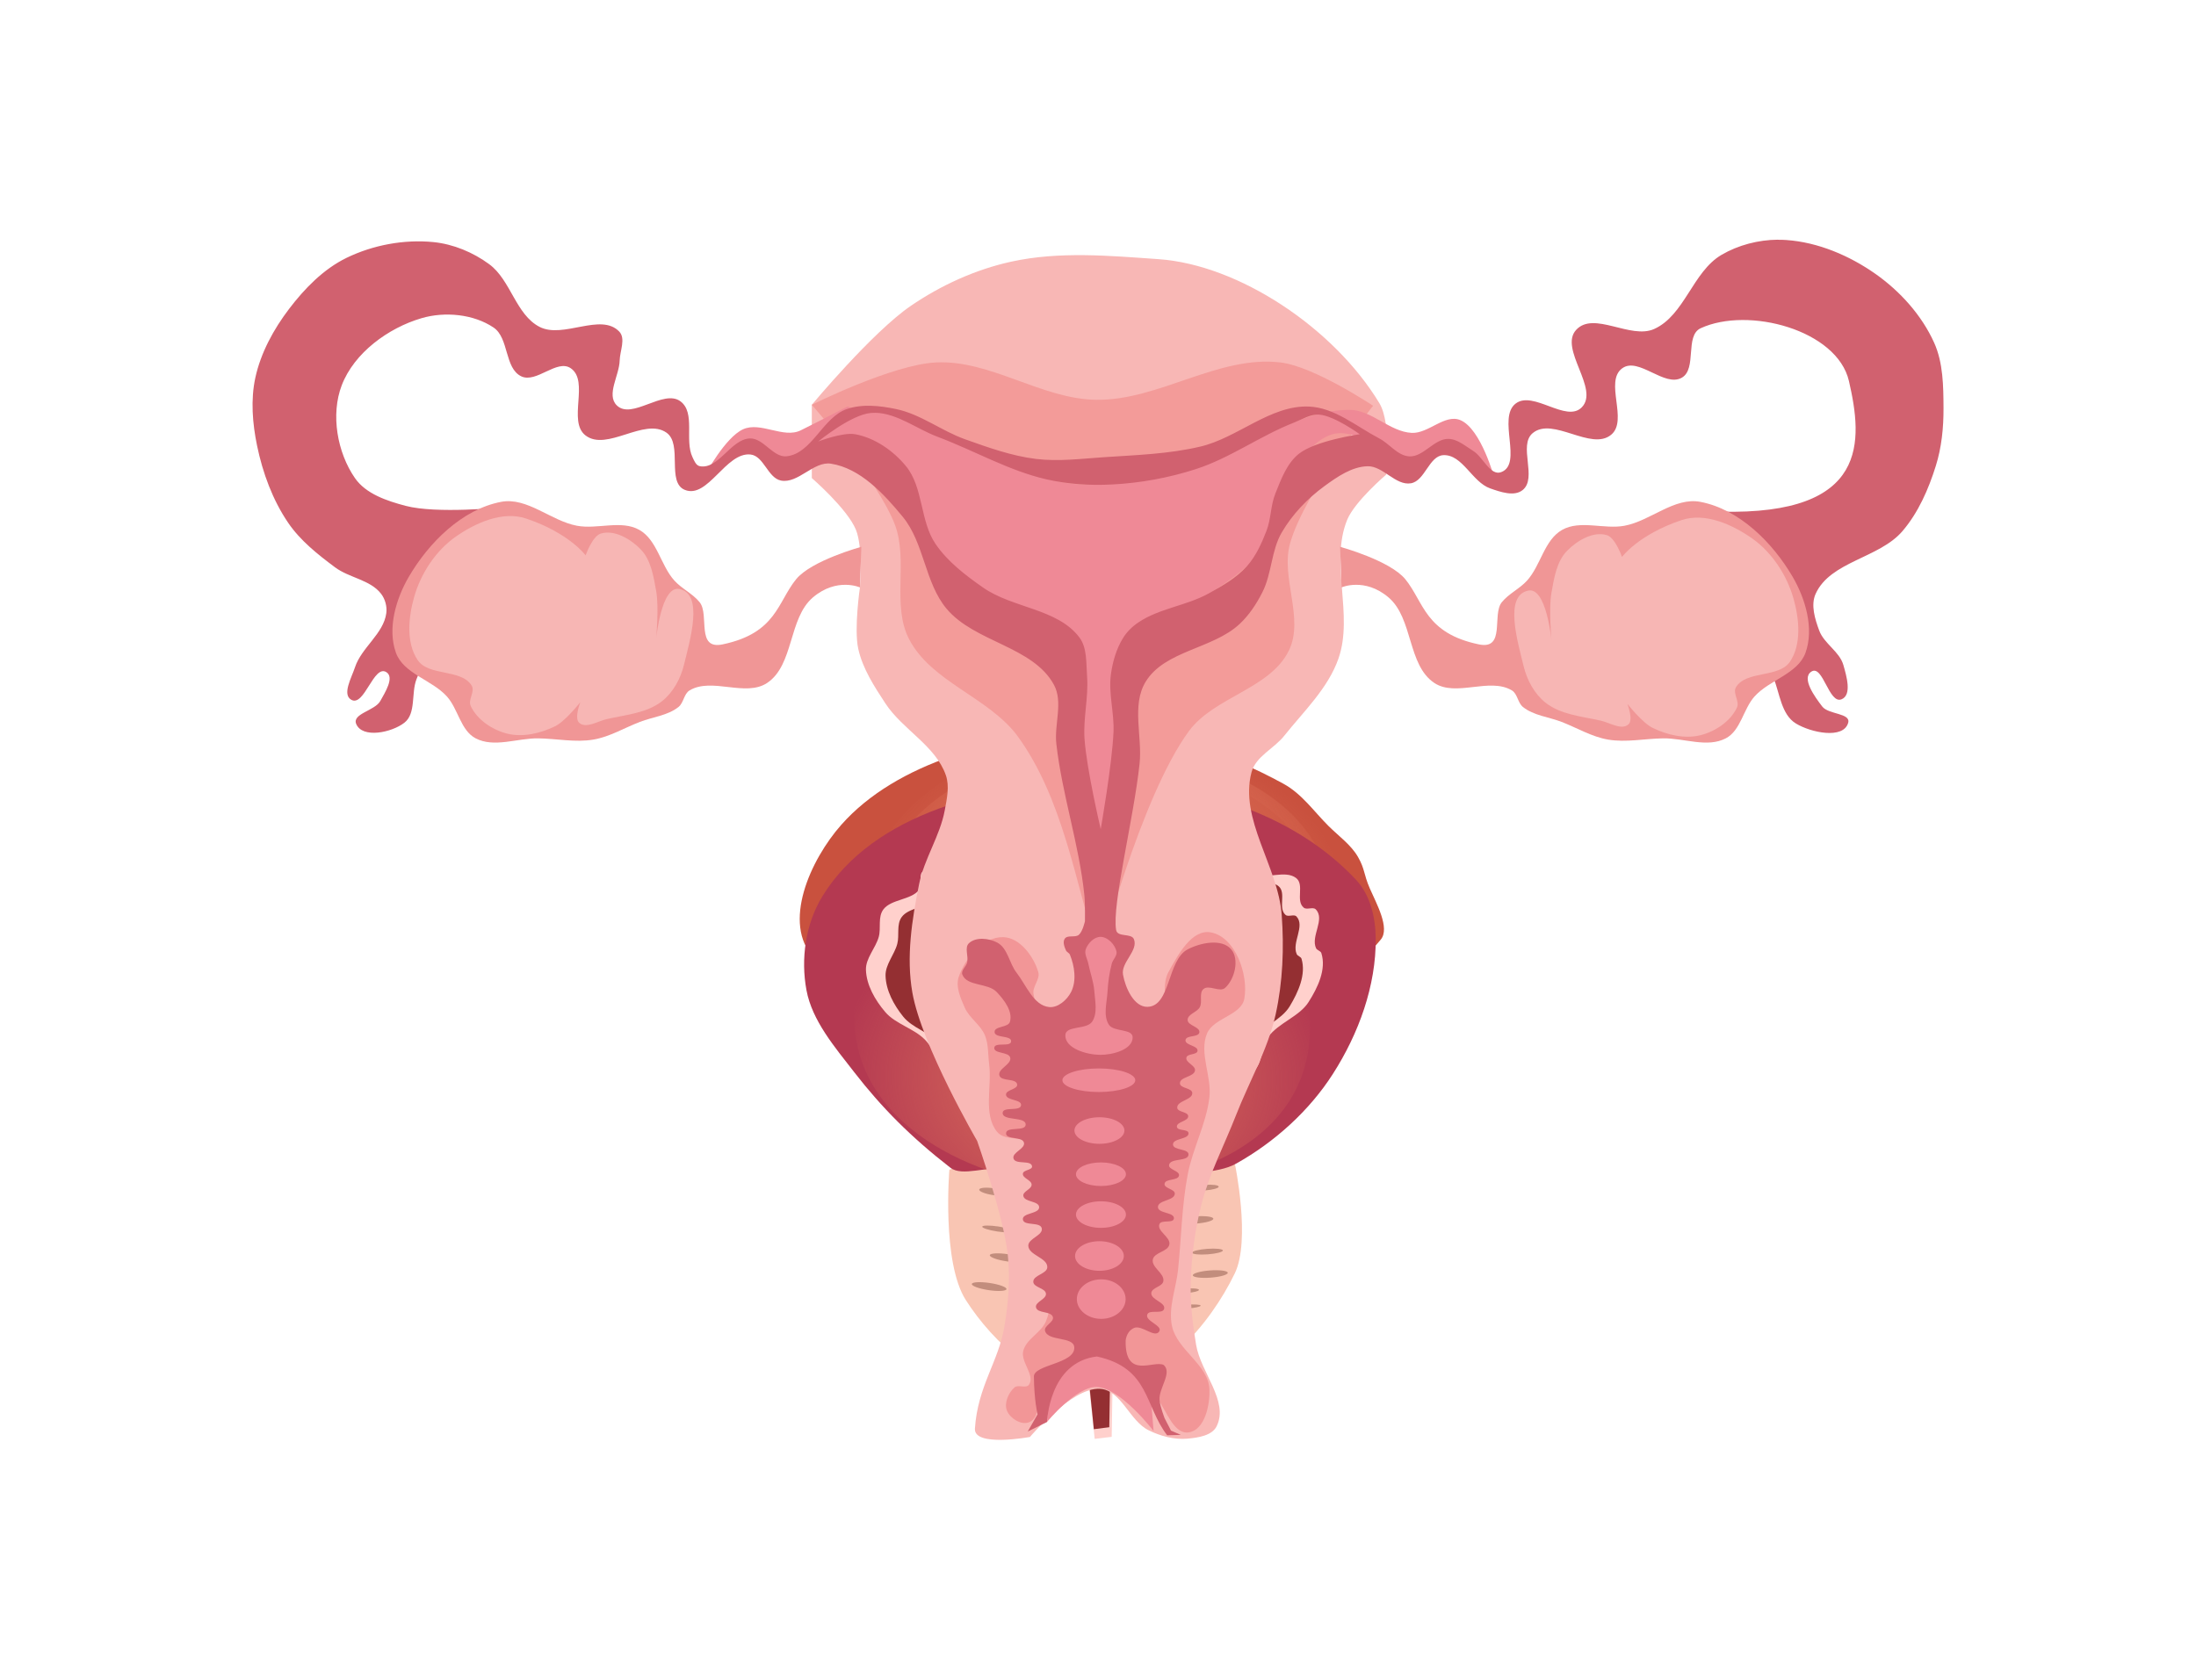
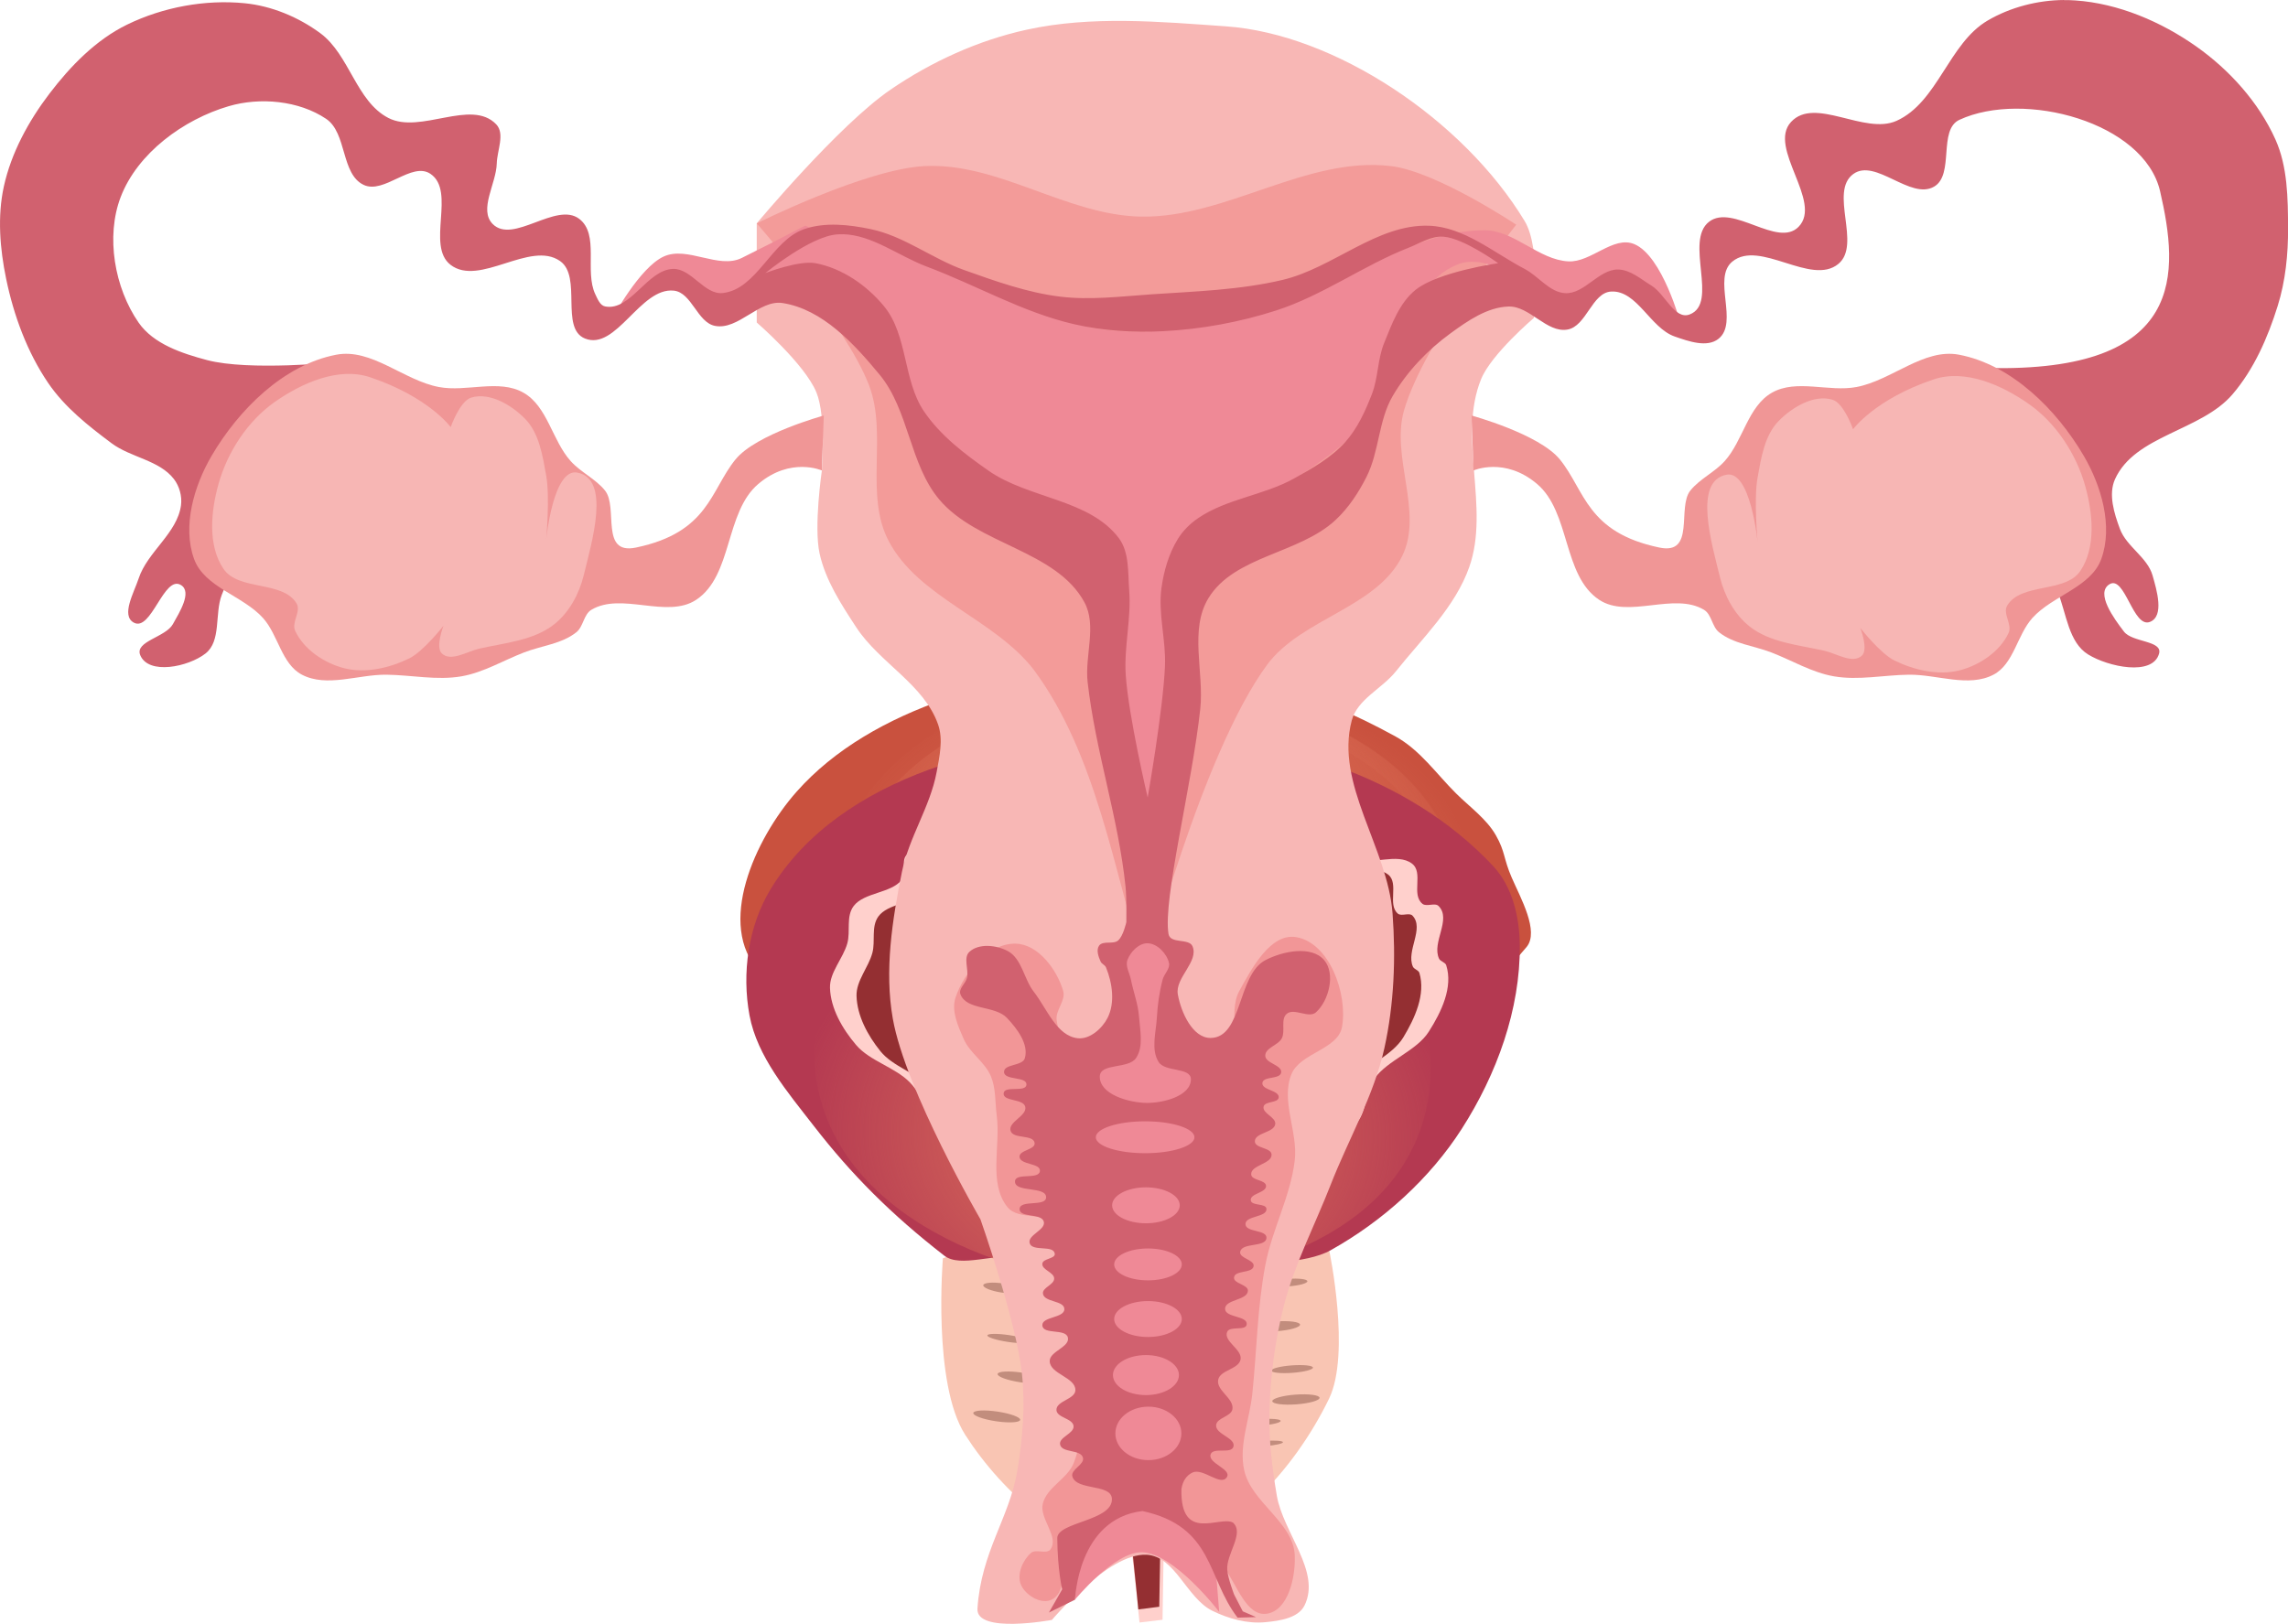
- <svg xmlns="http://www.w3.org/2000/svg" xmlns:xlink="http://www.w3.org/1999/xlink" width="264.583mm" height="202.406mm" viewBox="0 0 264.583 202.406" version="1.1" id="svg4422">
+ <svg xmlns="http://www.w3.org/2000/svg" xmlns:xlink="http://www.w3.org/1999/xlink" width="203.729mm" height="144.634mm" viewBox="0 0 203.729 144.634" version="1.1" id="svg4422">
  <defs id="defs4416">
    <radialGradient gradientUnits="userSpaceOnUse" gradientTransform="matrix(3.78644,0,0,-3.224037,-280.3314,536.3831)" r="3.589" fy="130.596" fx="100.741" cy="130.596" cx="100.741" id="radialGradient4567-8-8" xlink:href="#linearGradient4565" />
    <linearGradient id="linearGradient4565">
      <stop id="stop4561" offset="0" style="stop-color:#e0765d;stop-opacity:1;" />
      <stop id="stop4563" offset="1" style="stop-color:#e0765d;stop-opacity:0;" />
    </linearGradient>
    <radialGradient gradientUnits="userSpaceOnUse" gradientTransform="matrix(1,0,0,0.6975751,0,35.48113)" r="13.196" fy="117.322" fx="100.936" cy="117.322" cx="100.936" id="radialGradient4834" xlink:href="#linearGradient4565" />
    <radialGradient gradientUnits="userSpaceOnUse" gradientTransform="matrix(3.78644,0,0,3.224037,-281.3972,-292.3666)" r="3.589" fy="130.596" fx="100.741" cy="130.596" cx="100.741" id="radialGradient4567-8" xlink:href="#linearGradient4565" />
    <radialGradient gradientUnits="userSpaceOnUse" gradientTransform="matrix(1,0,0,1.007483,0,-0.9172409)" r="9.139" fy="122.57" fx="101.207" cy="122.57" cx="101.207" id="radialGradient4516" xlink:href="#linearGradient4510" />
    <linearGradient id="linearGradient4510">
      <stop id="stop4506" offset="0" style="stop-color:#ed8164;stop-opacity:1;" />
      <stop id="stop4508" offset="1" style="stop-color:#ed8164;stop-opacity:0;" />
    </linearGradient>
    <radialGradient gradientUnits="userSpaceOnUse" gradientTransform="matrix(0.8961218,0,0,7.440739,10.4033,-895.87)" r="0.598" fy="138.921" fx="100.747" cy="138.921" cx="100.747" id="radialGradient4557" xlink:href="#linearGradient4555" />
    <linearGradient id="linearGradient4555">
      <stop id="stop4551" offset="0" style="stop-color:#e67a5f;stop-opacity:1;" />
      <stop id="stop4553" offset="1" style="stop-color:#e67a5f;stop-opacity:0;" />
    </linearGradient>
    <radialGradient gradientUnits="userSpaceOnUse" gradientTransform="matrix(1,0,0,0.5234765,0,62.23229)" r="3.589" fy="130.596" fx="100.741" cy="130.596" cx="100.741" id="radialGradient4567" xlink:href="#linearGradient4565" />
  </defs>
-   <g id="layer1" transform="translate(-289.4516,-64.14978)">
+   <g id="layer1" transform="translate(-319.8787,-93.03585)">
    <g id="g811" transform="matrix(1.865279,0,0,1.865279,171.0344,-305.3597)">
      <g transform="matrix(1.172931,0.0319587,-0.02925164,1.073577,19.90321,126.4096)" id="g705">
        <path style="fill:#f9c5b3;fill-opacity:1;stroke:none;stroke-width:0.265px;stroke-linecap:butt;stroke-linejoin:miter;stroke-opacity:1" d="m 101.272,147.245 c 3.396,-0.283 6.08,-3.923 7.38,-7.073 0.835,-2.022 -0.154,-6.56 -0.154,-6.56 0,0 -1.833,-0.051 -2.713,0.164 -1.76,0.43 -3.486,2.217 -4.966,2.211 -2.105,-0.008 -2.455,-2.277 -4.017,-2.537 -1.356,-0.225 -4.012,0.956 -4.012,0.956 0,0 -0.288,5.582 1.102,7.816 1.572,2.526 4.415,5.27 7.38,5.023 z" id="path4496" />
        <path style="fill:#c9513e;fill-opacity:1;stroke:none;stroke-width:0.265px;stroke-linecap:butt;stroke-linejoin:miter;stroke-opacity:1" d="m 85.019,121.889 c -1.827,-2.011 -0.348,-5.889 1.305,-8.045 2.966,-3.871 8.477,-5.599 13.336,-6.016 3.754,-0.322 7.659,0.981 10.944,2.827 1.028,0.577 1.715,1.619 2.537,2.464 0.572,0.588 1.268,1.095 1.667,1.812 0.406,0.73 0.329,1.013 0.694,1.867 0.381,0.891 1.187,2.352 0.683,3.062 -6.021,8.493 -24.165,9.735 -31.166,2.029 z" id="path4498" />
        <path style="fill:url(#radialGradient4567-8-8);fill-opacity:1;stroke:url(#radialGradient4834);stroke-width:1.278px;stroke-linecap:butt;stroke-linejoin:miter;stroke-opacity:1" d="m 88.38,119.193 c -0.131,-7.282 7.335,-10.181 11.811,-10.418 4.879,-0.258 13.465,2.035 13.3,9.971 -0.125,6.049 -6.708,6.395 -10.429,6.473 -1.022,0.018 -2.891,-1.657 -2.891,-1.657 0,0 -1.899,2.322 -3.009,2.326 -3.233,0.013 -8.687,-1.439 -8.782,-6.696 z" id="path4559-9-4" />
        <path style="fill:#b43951;fill-opacity:1;stroke:none;stroke-width:0.265px;stroke-linecap:butt;stroke-linejoin:miter;stroke-opacity:1" d="m 100.913,136.226 c 1.472,0.026 2.199,-1.036 3.598,-1.603 1.158,-0.47 3.01,-0.378 4.033,-1.041 2.127,-1.381 3.974,-3.332 5.2,-5.551 1.372,-2.483 2.254,-5.395 2.161,-8.23 -0.041,-1.227 -0.347,-2.58 -1.169,-3.492 -3.529,-3.913 -9.053,-5.654 -14.496,-5.436 -5.694,0.228 -12.188,2.217 -14.858,7.32 -0.881,1.683 -1.091,3.789 -0.725,5.653 0.359,1.826 1.637,3.368 2.754,4.856 1.559,2.077 3.212,3.804 5.432,5.584 0.674,0.54 2.049,-0.189 3.048,-0.003 1.765,0.329 3.228,1.911 5.022,1.943 z" id="path4500" />
        <path style="fill:url(#radialGradient4567-8);fill-opacity:1;stroke:none;stroke-width:1.278px;stroke-linecap:butt;stroke-linejoin:miter;stroke-opacity:1" d="m 87.314,124.824 c -0.131,7.282 7.335,10.181 11.811,10.418 4.879,0.258 13.465,-2.035 13.3,-9.971 -0.125,-6.049 -6.708,-6.395 -10.429,-6.473 -1.022,-0.018 -2.891,1.657 -2.891,1.657 0,0 -1.899,-2.322 -3.009,-2.326 -3.233,-0.013 -8.687,1.439 -8.782,6.696 z" id="path4559-9" />
        <path style="fill:#ffd0cc;fill-opacity:1;stroke:none;stroke-width:0.281px;stroke-linecap:butt;stroke-linejoin:miter;stroke-opacity:1" d="m 102.122,150.205 -0.932,0.15 c 0,0 -0.581,-4.919 -1.012,-7.36 -0.114,-0.647 -0.357,-1.275 -0.417,-1.929 -0.165,-1.823 0.18,-3.657 0.179,-5.487 -3.83e-4,-0.587 0.153,-1.209 -0.06,-1.76 -0.373,-0.969 -1.148,-1.817 -2.023,-2.434 -0.963,-0.679 -2.296,-0.713 -3.352,-1.255 -0.663,-0.34 -1.335,-0.711 -1.845,-1.236 -0.627,-0.645 -0.792,-1.611 -1.408,-2.266 -0.617,-0.656 -1.65,-0.899 -2.222,-1.592 -0.592,-0.717 -1.081,-1.602 -1.131,-2.509 -0.038,-0.698 0.499,-1.32 0.655,-2.004 0.124,-0.547 -0.093,-1.19 0.218,-1.667 0.405,-0.621 1.502,-0.607 1.924,-1.217 0.227,-0.329 -0.099,-0.906 0.218,-1.161 0.649,-0.522 1.945,0.522 2.559,-0.037 0.286,-0.261 -0.233,-0.87 0.06,-1.124 1.022,-0.888 2.93,0.731 4.166,0.131 0.276,-0.134 0.209,-0.691 0.516,-0.73 0.2,-0.025 0.266,0.312 0.456,0.375 0.638,0.209 1.358,0.017 2.023,-0.094 0.531,-0.088 1.008,-0.469 1.547,-0.449 0.795,0.029 1.43,0.751 2.222,0.824 0.889,0.083 1.763,-0.622 2.638,-0.449 0.779,0.154 1.228,1.018 1.984,1.255 0.741,0.232 1.737,-0.355 2.341,0.112 0.501,0.388 -0.01,1.375 0.476,1.779 0.165,0.137 0.506,-0.078 0.655,0.075 0.558,0.576 -0.249,1.624 0.079,2.341 0.056,0.122 0.257,0.154 0.298,0.281 0.31,0.969 -0.141,2.079 -0.635,2.978 -0.482,0.878 -1.631,1.301 -2.162,2.154 -0.369,0.592 -0.248,1.396 -0.655,1.966 -0.469,0.658 -1.235,1.091 -1.944,1.517 -1.278,0.767 -2.911,0.957 -4.106,1.835 -0.73,0.537 -1.47,1.194 -1.765,2.022 -0.835,2.345 0.246,4.943 0.317,7.416 0.091,3.183 0.139,9.55 0.139,9.55 z" id="path4502-3" />
        <path style="fill:#942f32;fill-opacity:1;stroke:none;stroke-width:0.265px;stroke-linecap:butt;stroke-linejoin:miter;stroke-opacity:1" d="m 101.979,149.63 -0.852,0.145 c 0,0 -0.531,-4.76 -0.924,-7.121 -0.104,-0.626 -0.326,-1.234 -0.381,-1.866 -0.151,-1.764 0.164,-3.539 0.163,-5.309 -3.4e-4,-0.568 0.14,-1.169 -0.054,-1.703 -0.341,-0.938 -1.049,-1.758 -1.848,-2.356 -0.88,-0.657 -2.097,-0.69 -3.062,-1.214 -0.605,-0.329 -1.22,-0.688 -1.685,-1.196 -0.573,-0.625 -0.724,-1.559 -1.287,-2.193 -0.564,-0.635 -1.507,-0.87 -2.029,-1.54 -0.541,-0.694 -0.988,-1.55 -1.033,-2.428 -0.035,-0.675 0.456,-1.278 0.598,-1.939 0.113,-0.53 -0.085,-1.151 0.199,-1.613 0.37,-0.601 1.372,-0.587 1.758,-1.178 0.208,-0.319 -0.09,-0.877 0.199,-1.123 0.593,-0.505 1.777,0.505 2.337,-0.036 0.261,-0.252 -0.213,-0.842 0.054,-1.087 0.934,-0.859 2.676,0.707 3.805,0.127 0.252,-0.129 0.191,-0.669 0.471,-0.707 0.182,-0.025 0.243,0.302 0.417,0.362 0.583,0.202 1.241,0.016 1.848,-0.091 0.485,-0.085 0.921,-0.454 1.413,-0.435 0.726,0.028 1.306,0.726 2.029,0.797 0.812,0.08 1.611,-0.602 2.41,-0.435 0.712,0.149 1.122,0.985 1.812,1.214 0.677,0.225 1.586,-0.344 2.138,0.109 0.458,0.375 -0.009,1.33 0.435,1.721 0.151,0.133 0.462,-0.076 0.598,0.072 0.51,0.557 -0.228,1.572 0.072,2.265 0.051,0.118 0.235,0.149 0.272,0.272 0.283,0.938 -0.129,2.012 -0.58,2.881 -0.441,0.849 -1.49,1.259 -1.975,2.084 -0.337,0.573 -0.227,1.351 -0.598,1.903 -0.429,0.637 -1.128,1.056 -1.776,1.468 -1.167,0.742 -2.66,0.926 -3.751,1.776 -0.667,0.519 -1.343,1.156 -1.613,1.957 -0.763,2.269 0.225,4.783 0.29,7.176 0.083,3.08 0.127,9.241 0.127,9.241 z" id="path4502" />
        <path style="fill:url(#radialGradient4516);fill-opacity:1;stroke:none;stroke-width:0.265px;stroke-linecap:butt;stroke-linejoin:miter;stroke-opacity:1" d="m 107.705,125.875 c -0.541,0.188 -0.856,0.845 -1.413,0.978 -0.439,0.105 -0.89,-0.168 -1.341,-0.181 -1.465,-0.044 -2.928,0.168 -4.385,0.326 -1.189,0.129 -2.388,0.785 -3.552,0.507 -1.147,-0.274 -1.879,-1.437 -2.899,-2.029 -0.635,-0.369 -1.76,-0.245 -1.993,-0.942 -0.338,-1.01 0.993,-1.883 1.486,-2.827 0.631,-1.207 0.742,-2.883 1.884,-3.624 1.36,-0.882 3.238,-0.389 4.856,-0.29 1.263,0.078 2.689,-0.027 3.733,0.689 0.456,0.313 0.41,1.106 0.87,1.413 1.505,1.008 4.695,-0.813 5.364,0.87 0.264,0.665 -1.219,0.993 -1.305,1.703 -0.051,0.419 0.642,0.76 0.507,1.16 -0.119,0.354 -0.822,0.205 -0.978,0.544 -0.233,0.503 0.664,1.191 0.326,1.631 -0.236,0.307 -0.794,-0.054 -1.16,0.072 z" id="path4504" />
        <path style="fill:#7f2528;fill-opacity:1;stroke:none;stroke-width:0.265px;stroke-linecap:butt;stroke-linejoin:miter;stroke-opacity:1" d="m 100.713,143.44 0.507,-5.907 -0.544,-5.219 -0.652,5.327 z" id="path4526" />
        <path style="fill:url(#radialGradient4557);fill-opacity:1;stroke:none;stroke-width:0.224px;stroke-linecap:butt;stroke-linejoin:miter;stroke-opacity:1" d="m 100.766,142.257 0.455,-4.725 -0.487,-4.174 -0.585,4.261 z" id="path4526-9" />
        <path style="fill:url(#radialGradient4567);fill-opacity:1;stroke:none;stroke-width:0.265px;stroke-linecap:butt;stroke-linejoin:miter;stroke-opacity:1" d="m 97.377,129.97 c -0.035,1.182 1.937,1.653 3.119,1.691 1.289,0.042 3.556,-0.33 3.513,-1.619 -0.033,-0.982 -1.772,-1.038 -2.754,-1.051 -0.27,-0.003 -0.764,0.269 -0.764,0.269 0,0 -0.501,-0.377 -0.795,-0.378 -0.854,-0.002 -2.294,0.234 -2.319,1.087 z" id="path4559" />
        <ellipse style="opacity:1;fill:#c28d7d;fill-opacity:1;stroke:none;stroke-width:0.392;stroke-linecap:round;stroke-miterlimit:4;stroke-dasharray:none;stroke-opacity:1" id="path4614-8" cx="113.66" cy="125.724" rx="0.965" ry="0.217" transform="rotate(7.572908)" />
        <ellipse style="opacity:1;fill:#c28d7d;fill-opacity:1;stroke:none;stroke-width:0.313;stroke-linecap:round;stroke-miterlimit:4;stroke-dasharray:none;stroke-opacity:1" id="path4614-8-4" cx="112.891" cy="124.097" rx="0.875" ry="0.153" transform="rotate(7.572908)" />
        <ellipse style="opacity:1;fill:#c28d7d;fill-opacity:1;stroke:none;stroke-width:0.392;stroke-linecap:round;stroke-miterlimit:4;stroke-dasharray:none;stroke-opacity:1" id="path4614-8-8" cx="116.082" cy="124.084" rx="0.965" ry="0.217" transform="rotate(7.572908)" />
        <ellipse style="opacity:1;fill:#c28d7d;fill-opacity:1;stroke:none;stroke-width:0.392;stroke-linecap:round;stroke-miterlimit:4;stroke-dasharray:none;stroke-opacity:1" id="path4614-8-1" cx="115.185" cy="126.851" rx="0.965" ry="0.217" transform="rotate(7.572908)" />
        <ellipse style="opacity:1;fill:#c28d7d;fill-opacity:1;stroke:none;stroke-width:0.392;stroke-linecap:round;stroke-miterlimit:4;stroke-dasharray:none;stroke-opacity:1" id="path4614-8-0" cx="115.159" cy="125.109" rx="0.965" ry="0.217" transform="rotate(7.572908)" />
        <ellipse style="opacity:1;fill:#c28d7d;fill-opacity:1;stroke:none;stroke-width:0.392;stroke-linecap:round;stroke-miterlimit:4;stroke-dasharray:none;stroke-opacity:1" id="path4614-8-3" cx="112.955" cy="127.595" rx="0.965" ry="0.217" transform="rotate(7.572908)" />
        <ellipse style="opacity:1;fill:#c28d7d;fill-opacity:1;stroke:none;stroke-width:0.343;stroke-linecap:round;stroke-miterlimit:4;stroke-dasharray:none;stroke-opacity:1" id="path4614-8-04" cx="112.289" cy="121.919" rx="0.786" ry="0.205" transform="rotate(7.572908)" />
        <ellipse style="opacity:1;fill:#c28d7d;fill-opacity:1;stroke:none;stroke-width:0.275;stroke-linecap:round;stroke-miterlimit:4;stroke-dasharray:none;stroke-opacity:1" id="path4614-8-44" cx="114.519" cy="122.777" rx="0.734" ry="0.141" transform="rotate(7.572908)" />
        <ellipse style="opacity:1;fill:#c28d7d;fill-opacity:1;stroke:none;stroke-width:0.392;stroke-linecap:round;stroke-miterlimit:4;stroke-dasharray:none;stroke-opacity:1" id="path4614-8-47" cx="87.477" cy="149.611" rx="0.965" ry="0.217" transform="rotate(-6.327567)" />
        <ellipse style="opacity:1;fill:#c28d7d;fill-opacity:1;stroke:none;stroke-width:0.392;stroke-linecap:round;stroke-miterlimit:4;stroke-dasharray:none;stroke-opacity:1" id="path4614-8-6" cx="87.169" cy="151.319" rx="0.965" ry="0.217" transform="rotate(-6.327567)" />
        <ellipse style="opacity:1;fill:#c28d7d;fill-opacity:1;stroke:none;stroke-width:0.284;stroke-linecap:round;stroke-miterlimit:4;stroke-dasharray:none;stroke-opacity:1" id="path4614-8-31" cx="87.669" cy="148.035" rx="0.721" ry="0.153" transform="rotate(-6.327567)" />
        <ellipse style="opacity:1;fill:#c28d7d;fill-opacity:1;stroke:none;stroke-width:0.392;stroke-linecap:round;stroke-miterlimit:4;stroke-dasharray:none;stroke-opacity:1" id="path4614-8-7" cx="90.68" cy="147.92" rx="0.965" ry="0.217" transform="rotate(-6.327567)" />
        <ellipse style="opacity:1;fill:#c28d7d;fill-opacity:1;stroke:none;stroke-width:0.321;stroke-linecap:round;stroke-miterlimit:4;stroke-dasharray:none;stroke-opacity:1" id="path4614-8-5" cx="91.154" cy="149.867" rx="0.85" ry="0.166" transform="rotate(-6.327567)" />
        <ellipse style="opacity:1;fill:#c28d7d;fill-opacity:1;stroke:none;stroke-width:0.284;stroke-linecap:round;stroke-miterlimit:4;stroke-dasharray:none;stroke-opacity:1" id="path4614-8-9" cx="89.706" cy="152.122" rx="0.786" ry="0.141" transform="rotate(-6.327567)" />
        <ellipse style="opacity:1;fill:#c28d7d;fill-opacity:1;stroke:none;stroke-width:0.392;stroke-linecap:round;stroke-miterlimit:4;stroke-dasharray:none;stroke-opacity:1" id="path4614-8-62" cx="89.476" cy="148.842" rx="0.965" ry="0.217" transform="rotate(-6.327567)" />
        <ellipse style="opacity:1;fill:#c28d7d;fill-opacity:1;stroke:none;stroke-width:0.304;stroke-linecap:round;stroke-miterlimit:4;stroke-dasharray:none;stroke-opacity:1" id="path4614-8-17" cx="91.346" cy="146.023" rx="0.76" ry="0.166" transform="rotate(-6.327567)" />
        <ellipse style="opacity:1;fill:#c28d7d;fill-opacity:1;stroke:none;stroke-width:0.392;stroke-linecap:round;stroke-miterlimit:4;stroke-dasharray:none;stroke-opacity:1" id="path4614-8-85" cx="87.4" cy="152.507" rx="0.965" ry="0.217" transform="rotate(-6.327567)" />
        <ellipse style="opacity:1;fill:#c28d7d;fill-opacity:1;stroke:none;stroke-width:0.392;stroke-linecap:round;stroke-miterlimit:4;stroke-dasharray:none;stroke-opacity:1" id="path4614-8-74" cx="91.193" cy="151.225" rx="0.965" ry="0.217" transform="rotate(-6.327567)" />
        <ellipse style="opacity:1;fill:#c28d7d;fill-opacity:1;stroke:none;stroke-width:0.248;stroke-linecap:round;stroke-miterlimit:4;stroke-dasharray:none;stroke-opacity:1" id="path4614-8-18" cx="87.554" cy="155.146" rx="0.734" ry="0.115" transform="rotate(-6.327567)" />
        <ellipse style="opacity:1;fill:#c28d7d;fill-opacity:1;stroke:none;stroke-width:0.392;stroke-linecap:round;stroke-miterlimit:4;stroke-dasharray:none;stroke-opacity:1" id="path4614-8-59" cx="115.21" cy="129.235" rx="0.965" ry="0.217" transform="rotate(7.572908)" />
        <ellipse style="opacity:1;fill:#c28d7d;fill-opacity:1;stroke:none;stroke-width:0.392;stroke-linecap:round;stroke-miterlimit:4;stroke-dasharray:none;stroke-opacity:1" id="path4614-8-75" cx="116.697" cy="131.464" rx="0.965" ry="0.217" transform="rotate(7.572908)" />
        <ellipse style="opacity:1;fill:#c28d7d;fill-opacity:1;stroke:none;stroke-width:0.267;stroke-linecap:round;stroke-miterlimit:4;stroke-dasharray:none;stroke-opacity:1" id="path4614-8-38" cx="116.479" cy="130.311" rx="0.696" ry="0.141" transform="rotate(7.572908)" />
        <ellipse style="opacity:1;fill:#c28d7d;fill-opacity:1;stroke:none;stroke-width:0.275;stroke-linecap:round;stroke-miterlimit:4;stroke-dasharray:none;stroke-opacity:1" id="path4614-8-44-8" cx="115.749" cy="128.44" rx="0.734" ry="0.141" transform="rotate(7.572908)" />
        <ellipse style="opacity:1;fill:#c28d7d;fill-opacity:1;stroke:none;stroke-width:0.275;stroke-linecap:round;stroke-miterlimit:4;stroke-dasharray:none;stroke-opacity:1" id="path4614-8-44-3" cx="89.091" cy="150.405" rx="0.734" ry="0.141" transform="rotate(-6.327567)" />
        <ellipse style="opacity:1;fill:#c28d7d;fill-opacity:1;stroke:none;stroke-width:0.248;stroke-linecap:round;stroke-miterlimit:4;stroke-dasharray:none;stroke-opacity:1" id="path4614-8-18-1" cx="89.77" cy="153.074" rx="0.734" ry="0.115" transform="rotate(-6.327567)" />
      </g>
      <g transform="matrix(1.073976,0,0,1.073976,-14.85804,80.64647)" id="layer1-6">
        <path style="fill:#f8b7b5;fill-opacity:1;stroke:none;stroke-width:0.265px;stroke-linecap:butt;stroke-linejoin:miter;stroke-opacity:1" d="m 139.095,192.909 c -1.7,-0.086 -4.203,2.897 -4.203,2.897 0,0 -3.382,0.628 -3.31,-0.501 0.164,-2.543 1.424,-4.037 1.773,-6.138 0.235,-1.417 0.359,-2.877 0.205,-4.305 -0.254,-2.357 -1.845,-6.868 -1.845,-6.868 0,0 -3.33,-5.723 -3.895,-8.918 -0.379,-2.145 -0.025,-4.387 0.404,-6.523 0.309,-1.538 1.259,-2.903 1.544,-4.445 0.128,-0.692 0.297,-1.445 0.066,-2.109 -0.617,-1.778 -2.603,-2.745 -3.635,-4.319 -0.671,-1.024 -1.371,-2.094 -1.634,-3.289 -0.265,-1.203 0.102,-3.693 0.102,-3.693 0,0 0.196,-2.395 -0.242,-3.467 -0.515,-1.261 -2.653,-3.11 -2.653,-3.11 v -4.408 c 0,0 3.632,-4.362 5.945,-5.945 1.818,-1.244 3.896,-2.193 6.048,-2.665 2.888,-0.634 5.919,-0.357 8.868,-0.15 4.822,0.339 10.539,4.138 13.272,8.658 0.746,1.234 0.41,4.305 0.41,4.305 0,0 -1.893,1.611 -2.345,2.72 -1.053,2.583 0.399,5.719 -0.525,8.35 -0.628,1.787 -2.087,3.167 -3.267,4.648 -0.608,0.763 -1.704,1.233 -1.957,2.174 -0.759,2.826 1.597,5.671 1.812,8.589 0.147,1.991 0.068,4.03 -0.362,5.98 -0.47,2.129 -1.599,4.057 -2.392,6.088 -0.692,1.774 -1.589,3.483 -2.066,5.327 -0.402,1.558 -0.614,3.175 -0.652,4.784 -0.029,1.237 0.12,2.477 0.326,3.696 0.28,1.658 1.979,3.386 1.232,4.892 -0.28,0.565 -1.112,0.683 -1.74,0.743 -0.8,0.077 -1.635,-0.152 -2.356,-0.507 -1.149,-0.567 -1.649,-2.427 -2.929,-2.492 z" id="path5496-5" />
        <path style="fill:#f29697;fill-opacity:1;stroke:none;stroke-width:0.265px;stroke-linecap:butt;stroke-linejoin:miter;stroke-opacity:1" d="m 134.813,194.93 c -0.465,0.168 -1.121,-0.247 -1.305,-0.707 -0.181,-0.454 0.086,-1.072 0.453,-1.395 0.222,-0.195 0.701,0.079 0.87,-0.163 0.392,-0.563 -0.508,-1.363 -0.344,-2.029 0.181,-0.737 1.102,-1.105 1.377,-1.812 0.453,-1.165 0.379,-2.484 0.344,-3.733 -0.064,-2.301 0.446,-5.052 -1.015,-6.831 -0.513,-0.624 -1.78,-0.183 -2.283,-0.815 -0.848,-1.066 -0.294,-2.708 -0.471,-4.059 -0.076,-0.581 -0.033,-1.197 -0.254,-1.74 -0.26,-0.637 -0.939,-1.037 -1.214,-1.667 -0.251,-0.575 -0.563,-1.253 -0.362,-1.848 0.382,-1.135 1.484,-2.426 2.682,-2.392 0.99,0.028 1.825,1.151 2.102,2.102 0.125,0.428 -0.358,0.864 -0.29,1.305 0.133,0.856 0.547,1.828 1.305,2.247 1.799,0.994 4.598,1.116 6.161,-0.217 0.861,-0.735 0.105,-2.342 0.652,-3.334 0.561,-1.018 1.392,-2.591 2.537,-2.392 1.469,0.255 2.287,2.518 2.029,3.986 -0.177,1.01 -1.856,1.154 -2.247,2.102 -0.488,1.185 0.296,2.569 0.145,3.841 -0.189,1.595 -1.005,3.061 -1.305,4.639 -0.358,1.885 -0.382,3.818 -0.58,5.726 -0.118,1.136 -0.607,2.291 -0.362,3.407 0.313,1.429 2.176,2.308 2.247,3.769 0.046,0.961 -0.282,2.46 -1.232,2.609 -0.908,0.143 -1.332,-1.277 -1.884,-2.011 -0.355,-0.472 -0.421,-1.186 -0.906,-1.522 -1.089,-0.755 -2.608,-0.938 -3.914,-0.707 -0.73,0.129 -1.436,0.562 -1.921,1.123 -0.592,0.685 -0.163,2.212 -1.015,2.519 z" id="path5498-3" />
        <path style="fill:#f39b99;fill-opacity:1;stroke:none;stroke-width:0.265px;stroke-linecap:butt;stroke-linejoin:miter;stroke-opacity:1" d="m 139.046,166.992 c -1.4,-4.474 -2.158,-9.649 -4.959,-13.429 -1.756,-2.277 -5.11,-3.183 -6.451,-5.726 -1.085,-2.059 -0.041,-4.753 -0.873,-6.927 -1.045,-2.726 -4.991,-7.196 -4.991,-7.196 0,0 4.835,-2.417 7.459,-2.548 3.295,-0.165 6.341,2.199 9.64,2.247 3.771,0.055 7.344,-2.694 11.089,-2.247 2.035,0.243 5.569,2.606 5.569,2.606 0,0 -4.108,5.171 -4.989,8.266 -0.588,2.068 0.866,4.516 -0.072,6.451 -1.124,2.319 -4.488,2.781 -6.016,4.856 -2.9,3.941 -5.406,13.647 -5.406,13.647 z" id="path5500-5" />
        <path style="fill:#ef8996;fill-opacity:1;stroke:none;stroke-width:0.265px;stroke-linecap:butt;stroke-linejoin:miter;stroke-opacity:1" d="m 138.878,192.8 c -1.209,-0.022 -2.957,2.101 -2.957,2.101 l 0.151,-2.594 2.229,-1.871 -0.794,-1.666 -0.525,-3.472 -0.192,-5.048 -0.718,-8.61 1.896,-1.743 0.102,-1.281 -0.718,-2.358 1.845,-2.409 -1.281,-5.894 c 0,0 0.781,-6.615 -0.871,-9.225 -1.52,-2.401 -5.458,-2.217 -7.329,-4.356 -1.406,-1.607 -1.189,-4.217 -2.511,-5.894 -0.817,-1.036 -3.178,-2.358 -3.178,-2.358 l -3.895,1.435 -1.845,-1.333 -2.921,1.691 c 0,0 1.194,-2.235 2.27,-2.728 1.052,-0.482 2.434,0.577 3.47,0.063 4.102,-2.034 2.172,-1.286 3.383,-1.333 1.679,-0.064 3.234,0.923 4.818,1.486 2.448,0.871 4.688,2.368 7.226,2.921 1.119,0.244 2.291,0.229 3.434,0.154 1.455,-0.096 2.899,-0.383 4.305,-0.769 3.378,-0.927 6.337,-3.682 9.84,-3.69 1.33,-0.003 2.413,1.319 3.741,1.384 1.006,0.049 1.991,-1.154 2.921,-0.769 1.258,0.52 2.061,3.525 2.061,3.525 0,0 -1.729,-2.287 -2.984,-2.295 -0.598,-0.004 -0.849,0.958 -1.435,1.076 -1.864,0.376 -3.781,-2.118 -5.535,-1.384 -2.543,1.065 -2.394,5.043 -4.203,7.124 -0.845,0.973 -1.942,1.709 -3.024,2.409 -1.63,1.054 -5.176,2.665 -5.176,2.665 l -0.615,13.223 -0.359,3.126 0.256,1.538 0.871,0.564 -0.666,3.536 2.153,1.281 -0.359,12.505 -0.769,4.51 -1.179,2.153 2.306,2.614 0.209,2.643 c 0,0 -2.001,-2.623 -3.45,-2.65 z" id="path5502-6" />
        <path style="opacity:1;fill:#d1616f;fill-opacity:1;stroke:none;stroke-width:0.265px;stroke-linecap:butt;stroke-linejoin:miter;stroke-opacity:1" d="m 179.876,123.782 c -1.177,0.008 -2.387,0.323 -3.393,0.913 -1.732,1.015 -2.218,3.636 -4.049,4.459 -1.426,0.641 -3.631,-1.099 -4.69,0.051 -1.056,1.146 1.428,3.555 0.333,4.664 -0.932,0.944 -2.918,-1.036 -3.972,-0.231 -1.117,0.853 0.446,3.634 -0.871,4.126 -0.663,0.247 -1.088,-0.912 -1.691,-1.281 -0.469,-0.287 -0.936,-0.71 -1.486,-0.718 -0.86,-0.013 -1.499,1.103 -2.357,1.051 -0.696,-0.042 -1.176,-0.752 -1.794,-1.076 -1.378,-0.722 -2.699,-1.868 -4.254,-1.922 -2.312,-0.081 -4.257,1.877 -6.509,2.409 -1.898,0.449 -3.871,0.509 -5.817,0.64 -1.355,0.091 -2.726,0.269 -4.075,0.103 -1.46,-0.18 -2.867,-0.686 -4.253,-1.179 -1.423,-0.506 -2.673,-1.51 -4.152,-1.82 -0.97,-0.203 -2.036,-0.324 -2.972,0 -1.448,0.501 -2.092,2.677 -3.616,2.84 -0.812,0.086 -1.386,-1.094 -2.202,-1.073 -1.151,0.029 -1.894,1.888 -3.023,1.668 -0.227,-0.044 -0.336,-0.33 -0.436,-0.538 -0.493,-1.033 0.194,-2.664 -0.717,-3.357 -1.022,-0.777 -2.94,1.142 -3.844,0.231 -0.633,-0.638 0.157,-1.792 0.18,-2.691 0.015,-0.581 0.376,-1.323 -0.026,-1.743 -1.106,-1.156 -3.37,0.452 -4.792,-0.282 -1.431,-0.739 -1.728,-2.81 -3.024,-3.767 -0.968,-0.715 -2.159,-1.213 -3.357,-1.333 -1.762,-0.175 -3.635,0.173 -5.228,0.948 -1.387,0.675 -2.525,1.847 -3.459,3.075 -0.927,1.219 -1.696,2.629 -2.024,4.125 -0.292,1.335 -0.175,2.762 0.102,4.101 0.338,1.632 0.933,3.259 1.871,4.638 0.729,1.072 1.78,1.903 2.819,2.678 0.853,0.636 2.117,0.747 2.767,1.589 0.245,0.318 0.368,0.764 0.316,1.163 -0.162,1.245 -1.492,2.069 -1.884,3.262 -0.205,0.624 -0.792,1.639 -0.218,1.957 0.782,0.433 1.341,-2.137 2.102,-1.667 0.504,0.311 -0.074,1.222 -0.362,1.739 -0.324,0.582 -1.704,0.761 -1.45,1.377 0.37,0.893 2.137,0.522 2.899,-0.072 0.712,-0.555 0.402,-1.767 0.725,-2.61 1.379,-3.595 5.144,-10.343 5.144,-10.343 0,0 -3.928,0.4 -5.797,-0.094 -1.118,-0.296 -2.385,-0.716 -3.044,-1.667 -1.07,-1.545 -1.468,-3.825 -0.797,-5.581 0.746,-1.954 2.794,-3.452 4.802,-4.041 1.397,-0.41 3.122,-0.25 4.33,0.562 0.934,0.628 0.652,2.451 1.667,2.936 0.906,0.433 2.141,-1.053 2.972,-0.489 1.142,0.774 -0.201,3.194 0.888,4.041 1.284,0.997 3.545,-1.099 4.874,-0.163 0.986,0.694 -0.013,2.992 1.105,3.443 1.387,0.559 2.463,-2.289 3.95,-2.129 0.799,0.086 1.041,1.415 1.83,1.567 1.039,0.201 1.963,-1.179 3.008,-1.015 1.766,0.277 3.175,1.81 4.312,3.189 1.303,1.58 1.327,3.978 2.646,5.544 1.697,2.015 5.193,2.252 6.451,4.567 0.566,1.041 0.012,2.374 0.145,3.551 0.345,3.064 1.368,6.029 1.685,9.097 0.054,0.523 0.036,1.576 0.036,1.576 0,0 -0.137,0.621 -0.362,0.815 -0.223,0.192 -0.685,-0.008 -0.852,0.236 -0.134,0.196 -0.025,0.491 0.072,0.706 0.048,0.105 0.192,0.147 0.236,0.254 0.285,0.693 0.411,1.578 0.072,2.247 -0.242,0.477 -0.791,0.962 -1.322,0.906 -0.943,-0.1 -1.373,-1.318 -1.957,-2.066 -0.442,-0.565 -0.527,-1.474 -1.16,-1.812 -0.501,-0.267 -1.287,-0.351 -1.703,0.036 -0.284,0.264 -0.018,0.782 -0.109,1.16 -0.061,0.253 -0.382,0.481 -0.29,0.725 0.272,0.723 1.534,0.491 2.066,1.051 0.45,0.475 0.98,1.166 0.797,1.794 -0.103,0.356 -0.938,0.246 -0.924,0.616 0.014,0.381 1.026,0.182 0.996,0.562 -0.028,0.36 -0.979,0.021 -1.014,0.38 -0.037,0.375 0.873,0.231 0.96,0.598 0.096,0.406 -0.766,0.668 -0.652,1.069 0.109,0.385 1.015,0.148 1.069,0.544 0.041,0.301 -0.691,0.313 -0.671,0.616 0.024,0.368 0.947,0.268 0.906,0.634 -0.044,0.396 -1.089,0.056 -1.107,0.454 -0.023,0.519 1.401,0.198 1.383,0.717 -0.015,0.428 -1.163,0.085 -1.179,0.513 -0.015,0.405 0.974,0.172 1.076,0.564 0.096,0.37 -0.74,0.595 -0.627,0.96 0.119,0.384 1.057,0.064 1.114,0.462 0.033,0.234 -0.526,0.209 -0.552,0.444 -0.031,0.28 0.521,0.38 0.526,0.661 0.005,0.281 -0.543,0.402 -0.498,0.68 0.062,0.385 0.946,0.29 0.951,0.68 0.005,0.408 -1.021,0.328 -0.978,0.734 0.043,0.414 1.033,0.122 1.133,0.526 0.107,0.431 -0.823,0.616 -0.807,1.06 0.022,0.573 1.153,0.713 1.142,1.286 -0.008,0.406 -0.853,0.473 -0.842,0.879 0.009,0.348 0.728,0.369 0.761,0.716 0.032,0.338 -0.669,0.492 -0.598,0.824 0.082,0.381 0.912,0.204 1.015,0.58 0.085,0.308 -0.557,0.526 -0.471,0.834 0.181,0.647 1.719,0.317 1.758,0.988 0.057,0.998 -2.435,1.034 -2.428,1.758 0.013,1.437 0.218,2.274 0.218,2.274 l -0.589,1.033 1.163,-0.573 c 0,0 0.104,-3.597 2.995,-3.94 3.178,0.692 2.853,2.958 4.228,4.741 l 0.82,-0.025 -0.589,-0.256 -0.384,-0.743 c 0,0 -0.279,-0.722 -0.307,-1.102 -0.053,-0.704 0.777,-1.625 0.256,-2.101 -0.583,-0.326 -2.344,0.913 -2.293,-1.486 0.051,-0.357 0.227,-0.621 0.5,-0.743 0.467,-0.21 1.259,0.643 1.522,0.204 0.212,-0.354 -0.851,-0.612 -0.725,-1.006 0.109,-0.34 0.916,-0.001 1.015,-0.344 0.113,-0.392 -0.793,-0.544 -0.77,-0.951 0.019,-0.339 0.668,-0.381 0.725,-0.716 0.082,-0.477 -0.725,-0.83 -0.634,-1.305 0.085,-0.441 0.912,-0.465 0.996,-0.906 0.085,-0.446 -0.764,-0.801 -0.598,-1.223 0.114,-0.289 0.83,-0.027 0.87,-0.335 0.05,-0.391 -0.95,-0.295 -0.96,-0.688 -0.011,-0.432 0.993,-0.375 1.014,-0.806 0.014,-0.286 -0.652,-0.314 -0.616,-0.598 0.042,-0.332 0.821,-0.168 0.87,-0.499 0.043,-0.287 -0.645,-0.347 -0.598,-0.634 0.071,-0.436 1.15,-0.184 1.169,-0.625 0.016,-0.371 -0.923,-0.236 -0.933,-0.607 -0.01,-0.385 0.958,-0.296 0.933,-0.68 -0.017,-0.264 -0.663,-0.118 -0.698,-0.381 -0.04,-0.309 0.696,-0.331 0.68,-0.643 -0.014,-0.277 -0.645,-0.23 -0.661,-0.507 -0.026,-0.422 0.93,-0.466 0.906,-0.888 -0.018,-0.314 -0.736,-0.266 -0.743,-0.58 -0.008,-0.396 0.851,-0.378 0.906,-0.77 0.044,-0.309 -0.585,-0.475 -0.517,-0.779 0.057,-0.255 0.647,-0.147 0.671,-0.408 0.029,-0.322 -0.76,-0.322 -0.725,-0.643 0.035,-0.316 0.784,-0.148 0.834,-0.462 0.053,-0.34 -0.707,-0.408 -0.706,-0.752 10e-4,-0.355 0.57,-0.456 0.734,-0.77 0.17,-0.328 -0.062,-0.845 0.217,-1.087 0.329,-0.285 0.982,0.22 1.305,-0.072 0.58,-0.525 0.871,-1.725 0.362,-2.319 -0.566,-0.661 -1.837,-0.401 -2.609,0 -1.25,0.65 -1.019,3.435 -2.428,3.461 -0.81,0.015 -1.326,-1.141 -1.468,-1.939 -0.13,-0.734 0.943,-1.452 0.653,-2.138 -0.156,-0.368 -0.991,-0.091 -1.067,-0.548 -0.256,-1.538 1.052,-6.651 1.411,-9.998 0.176,-1.638 -0.494,-3.521 0.362,-4.928 1.15,-1.891 4.035,-1.97 5.653,-3.479 0.576,-0.537 1.022,-1.217 1.377,-1.921 0.566,-1.122 0.526,-2.503 1.16,-3.588 0.638,-1.092 1.55,-2.046 2.573,-2.791 0.766,-0.558 1.634,-1.163 2.582,-1.191 0.935,-0.027 1.692,1.184 2.614,1.025 0.847,-0.146 1.089,-1.649 1.948,-1.691 1.15,-0.057 1.731,1.62 2.819,1.999 0.614,0.214 1.438,0.507 1.947,0.103 0.911,-0.723 -0.285,-2.697 0.615,-3.434 1.217,-0.996 3.505,1.105 4.715,0.102 1.04,-0.862 -0.43,-3.207 0.666,-3.998 0.982,-0.708 2.541,1.172 3.587,0.564 0.916,-0.532 0.166,-2.528 1.128,-2.972 2.864,-1.324 8.21,0.102 8.918,3.178 0.823,3.576 1.239,8.08 -7.711,7.856 -3.491,-0.087 1.875,6.742 3.171,9.984 0.379,0.948 0.472,2.218 1.341,2.754 0.894,0.552 2.868,0.975 3.153,-0.036 0.166,-0.59 -1.185,-0.493 -1.559,-0.979 -0.447,-0.582 -1.272,-1.71 -0.652,-2.102 0.694,-0.439 1.052,1.977 1.812,1.667 0.638,-0.26 0.299,-1.403 0.109,-2.066 -0.232,-0.809 -1.157,-1.277 -1.45,-2.066 -0.257,-0.694 -0.522,-1.536 -0.218,-2.211 0.882,-1.956 3.822,-2.14 5.219,-3.769 0.959,-1.118 1.573,-2.529 2.012,-3.935 0.347,-1.11 0.466,-2.296 0.461,-3.459 -0.006,-1.329 -0.018,-2.735 -0.564,-3.947 -0.742,-1.646 -2.036,-3.084 -3.511,-4.126 -1.568,-1.107 -3.466,-1.918 -5.381,-2.05 -0.166,-0.011 -0.334,-0.017 -0.502,-0.015 z m -54.278,10.413 c 1.307,0.029 2.492,0.976 3.735,1.442 2.198,0.824 4.271,2.039 6.56,2.563 1.286,0.294 2.629,0.376 3.947,0.307 1.7,-0.088 3.402,-0.4 5.022,-0.922 2.069,-0.668 3.87,-1.998 5.894,-2.793 0.5,-0.197 1.002,-0.526 1.538,-0.487 0.899,0.065 2.434,1.179 2.434,1.179 0,0 -2.662,0.378 -3.665,1.179 -0.721,0.576 -1.063,1.527 -1.409,2.383 -0.29,0.716 -0.258,1.535 -0.538,2.255 -0.293,0.756 -0.639,1.523 -1.179,2.127 -0.629,0.703 -1.481,1.184 -2.306,1.64 -1.334,0.737 -2.966,0.888 -4.228,1.743 -0.365,0.247 -0.694,0.571 -0.923,0.948 -0.393,0.646 -0.613,1.404 -0.717,2.153 -0.161,1.152 0.204,2.323 0.154,3.485 -0.085,1.962 -0.769,5.843 -0.769,5.843 0,0 -0.848,-3.597 -0.974,-5.433 -0.086,-1.254 0.25,-2.514 0.153,-3.767 -0.061,-0.79 0.014,-1.699 -0.461,-2.332 -1.305,-1.738 -4.01,-1.752 -5.791,-2.998 -1.065,-0.745 -2.141,-1.563 -2.87,-2.639 -0.932,-1.377 -0.716,-3.377 -1.768,-4.664 -0.761,-0.93 -1.868,-1.701 -3.049,-1.922 -0.744,-0.139 -2.229,0.436 -2.229,0.436 0,0 1.977,-1.627 3.178,-1.717 0.088,-0.007 0.176,-0.009 0.263,-0.007 z m 13.549,31.526 c 0.429,0.011 0.849,0.454 0.948,0.871 0.061,0.258 -0.215,0.487 -0.282,0.743 -0.145,0.552 -0.225,1.122 -0.256,1.691 -0.037,0.657 -0.272,1.415 0.077,1.973 0.288,0.46 1.436,0.226 1.435,0.769 -0.001,0.745 -1.228,1.061 -1.973,1.051 -0.796,-0.011 -2.094,-0.383 -2.076,-1.179 0.014,-0.603 1.281,-0.317 1.614,-0.82 0.34,-0.514 0.173,-1.23 0.128,-1.845 -0.041,-0.558 -0.25,-1.091 -0.359,-1.64 -0.057,-0.289 -0.256,-0.594 -0.154,-0.871 0.134,-0.364 0.509,-0.753 0.897,-0.743 z m -0.112,7.916 a 2.192,0.709 0 0 1 2.192,0.709 2.192,0.709 0 0 1 -2.192,0.709 2.192,0.709 0 0 1 -2.192,-0.709 2.192,0.709 0 0 1 2.192,-0.709 z m 0.036,2.936 a 1.503,0.799 0 0 1 1.503,0.799 1.503,0.799 0 0 1 -1.503,0.799 1.503,0.799 0 0 1 -1.503,-0.799 1.503,0.799 0 0 1 1.503,-0.799 z m 0.091,2.718 a 1.503,0.709 0 0 1 1.503,0.709 1.503,0.709 0 0 1 -1.503,0.709 1.503,0.709 0 0 1 -1.503,-0.709 1.503,0.709 0 0 1 1.503,-0.709 z m 0,2.338 a 1.503,0.799 0 0 1 1.503,0.799 1.503,0.799 0 0 1 -1.503,0.799 1.503,0.799 0 0 1 -1.503,-0.799 1.503,0.799 0 0 1 1.503,-0.799 z m -0.091,2.401 a 1.467,0.89 0 0 1 1.467,0.89 1.467,0.89 0 0 1 -1.467,0.89 1.467,0.89 0 0 1 -1.467,-0.89 1.467,0.89 0 0 1 1.467,-0.89 z m 0.108,2.294 a 1.467,1.189 0 0 1 1.467,1.189 1.467,1.189 0 0 1 -1.467,1.189 1.467,1.189 0 0 1 -1.467,-1.189 1.467,1.189 0 0 1 1.467,-1.189 z" id="path5504-2" />
        <path style="fill:#f09696;fill-opacity:1;stroke:none;stroke-width:0.265px;stroke-linecap:butt;stroke-linejoin:miter;stroke-opacity:1" d="m 124.667,144.7 0.084,-2.443 c 0,0 -3.007,0.82 -3.927,1.956 -1.119,1.382 -1.188,3.241 -4.421,3.914 -1.619,0.337 -0.772,-1.788 -1.377,-2.537 -0.42,-0.52 -1.075,-0.808 -1.522,-1.305 -0.825,-0.916 -1.03,-2.435 -2.102,-3.044 -1.092,-0.62 -2.525,-0.019 -3.759,-0.252 -1.565,-0.295 -2.992,-1.735 -4.557,-1.437 -2.34,0.445 -4.347,2.446 -5.548,4.502 -0.781,1.337 -1.303,3.123 -0.777,4.579 0.458,1.265 2.166,1.626 3.065,2.627 0.679,0.756 0.824,2.041 1.723,2.516 1.11,0.586 2.51,-0.011 3.765,0.004 1.112,0.013 2.239,0.262 3.334,0.072 0.98,-0.17 1.86,-0.708 2.789,-1.065 0.773,-0.297 1.672,-0.378 2.319,-0.896 0.312,-0.25 0.323,-0.792 0.666,-0.997 1.34,-0.802 3.364,0.418 4.664,-0.448 1.619,-1.079 1.271,-3.887 2.754,-5.146 1.437,-1.22 2.829,-0.6 2.829,-0.6 z" id="path5596-9" />
        <path style="fill:#f09696;fill-opacity:1;stroke:none;stroke-width:0.265px;stroke-linecap:butt;stroke-linejoin:miter;stroke-opacity:1" d="m 153.63,144.7 -0.084,-2.443 c 0,0 3.007,0.82 3.927,1.956 1.119,1.382 1.188,3.241 4.421,3.914 1.619,0.337 0.772,-1.788 1.377,-2.537 0.42,-0.52 1.075,-0.808 1.522,-1.305 0.825,-0.916 1.03,-2.435 2.102,-3.044 1.092,-0.62 2.525,-0.019 3.759,-0.252 1.565,-0.295 2.992,-1.735 4.557,-1.437 2.34,0.445 4.347,2.446 5.548,4.502 0.781,1.337 1.303,3.123 0.777,4.579 -0.458,1.265 -2.166,1.626 -3.065,2.627 -0.679,0.756 -0.824,2.041 -1.723,2.516 -1.11,0.586 -2.51,-0.011 -3.765,0.004 -1.112,0.013 -2.239,0.262 -3.334,0.072 -0.98,-0.17 -1.86,-0.708 -2.789,-1.065 -0.773,-0.297 -1.672,-0.378 -2.319,-0.896 -0.312,-0.25 -0.323,-0.792 -0.666,-0.997 -1.34,-0.802 -3.364,0.418 -4.664,-0.448 -1.619,-1.079 -1.271,-3.887 -2.754,-5.146 -1.437,-1.22 -2.829,-0.6 -2.829,-0.6 z" id="path5596-1-1" />
        <path style="fill:#f7b6b4;fill-opacity:1;stroke:none;stroke-width:0.265px;stroke-linecap:butt;stroke-linejoin:miter;stroke-opacity:1" d="m 101.321,150.617 c -0.614,-1.033 -2.585,-0.551 -3.256,-1.548 -0.702,-1.044 -0.556,-2.557 -0.217,-3.769 0.397,-1.423 1.3,-2.807 2.51,-3.654 1.193,-0.835 2.824,-1.563 4.229,-1.091 2.605,0.875 3.582,2.217 3.582,2.217 0,0 0.402,-1.159 0.912,-1.313 0.82,-0.249 1.792,0.33 2.392,0.942 0.632,0.644 0.783,1.649 0.942,2.537 0.167,0.927 0,2.827 0,2.827 0,0 0.304,-3.173 1.377,-2.972 1.499,0.281 0.65,3.084 0.29,4.566 -0.2,0.821 -0.644,1.648 -1.305,2.174 -0.914,0.728 -2.194,0.829 -3.334,1.087 -0.547,0.124 -1.257,0.599 -1.667,0.217 -0.301,-0.28 0.072,-1.232 0.072,-1.232 0,0 -0.893,1.142 -1.522,1.45 -0.878,0.429 -1.953,0.679 -2.899,0.435 -0.884,-0.228 -1.793,-0.837 -2.174,-1.667 -0.168,-0.366 0.272,-0.86 0.067,-1.206 z" id="path5613-2" />
        <path style="fill:#f7b6b4;fill-opacity:1;stroke:none;stroke-width:0.265px;stroke-linecap:butt;stroke-linejoin:miter;stroke-opacity:1" d="m 177.349,150.712 c 0.614,-1.033 2.585,-0.551 3.256,-1.548 0.702,-1.044 0.556,-2.557 0.217,-3.769 -0.397,-1.423 -1.3,-2.807 -2.51,-3.654 -1.193,-0.835 -2.824,-1.563 -4.229,-1.091 -2.605,0.875 -3.582,2.217 -3.582,2.217 0,0 -0.402,-1.159 -0.912,-1.313 -0.82,-0.249 -1.792,0.33 -2.392,0.942 -0.632,0.644 -0.783,1.649 -0.942,2.537 -0.167,0.927 0,2.827 0,2.827 0,0 -0.304,-3.173 -1.377,-2.972 -1.499,0.281 -0.65,3.084 -0.29,4.566 0.2,0.821 0.644,1.648 1.305,2.174 0.914,0.728 2.194,0.829 3.334,1.087 0.547,0.124 1.257,0.599 1.667,0.217 0.301,-0.28 -0.072,-1.232 -0.072,-1.232 0,0 0.893,1.142 1.522,1.45 0.878,0.429 1.953,0.679 2.899,0.435 0.884,-0.228 1.793,-0.837 2.174,-1.667 0.168,-0.366 -0.272,-0.86 -0.067,-1.206 z" id="path5613-5-7" />
      </g>
    </g>
  </g>
</svg>
